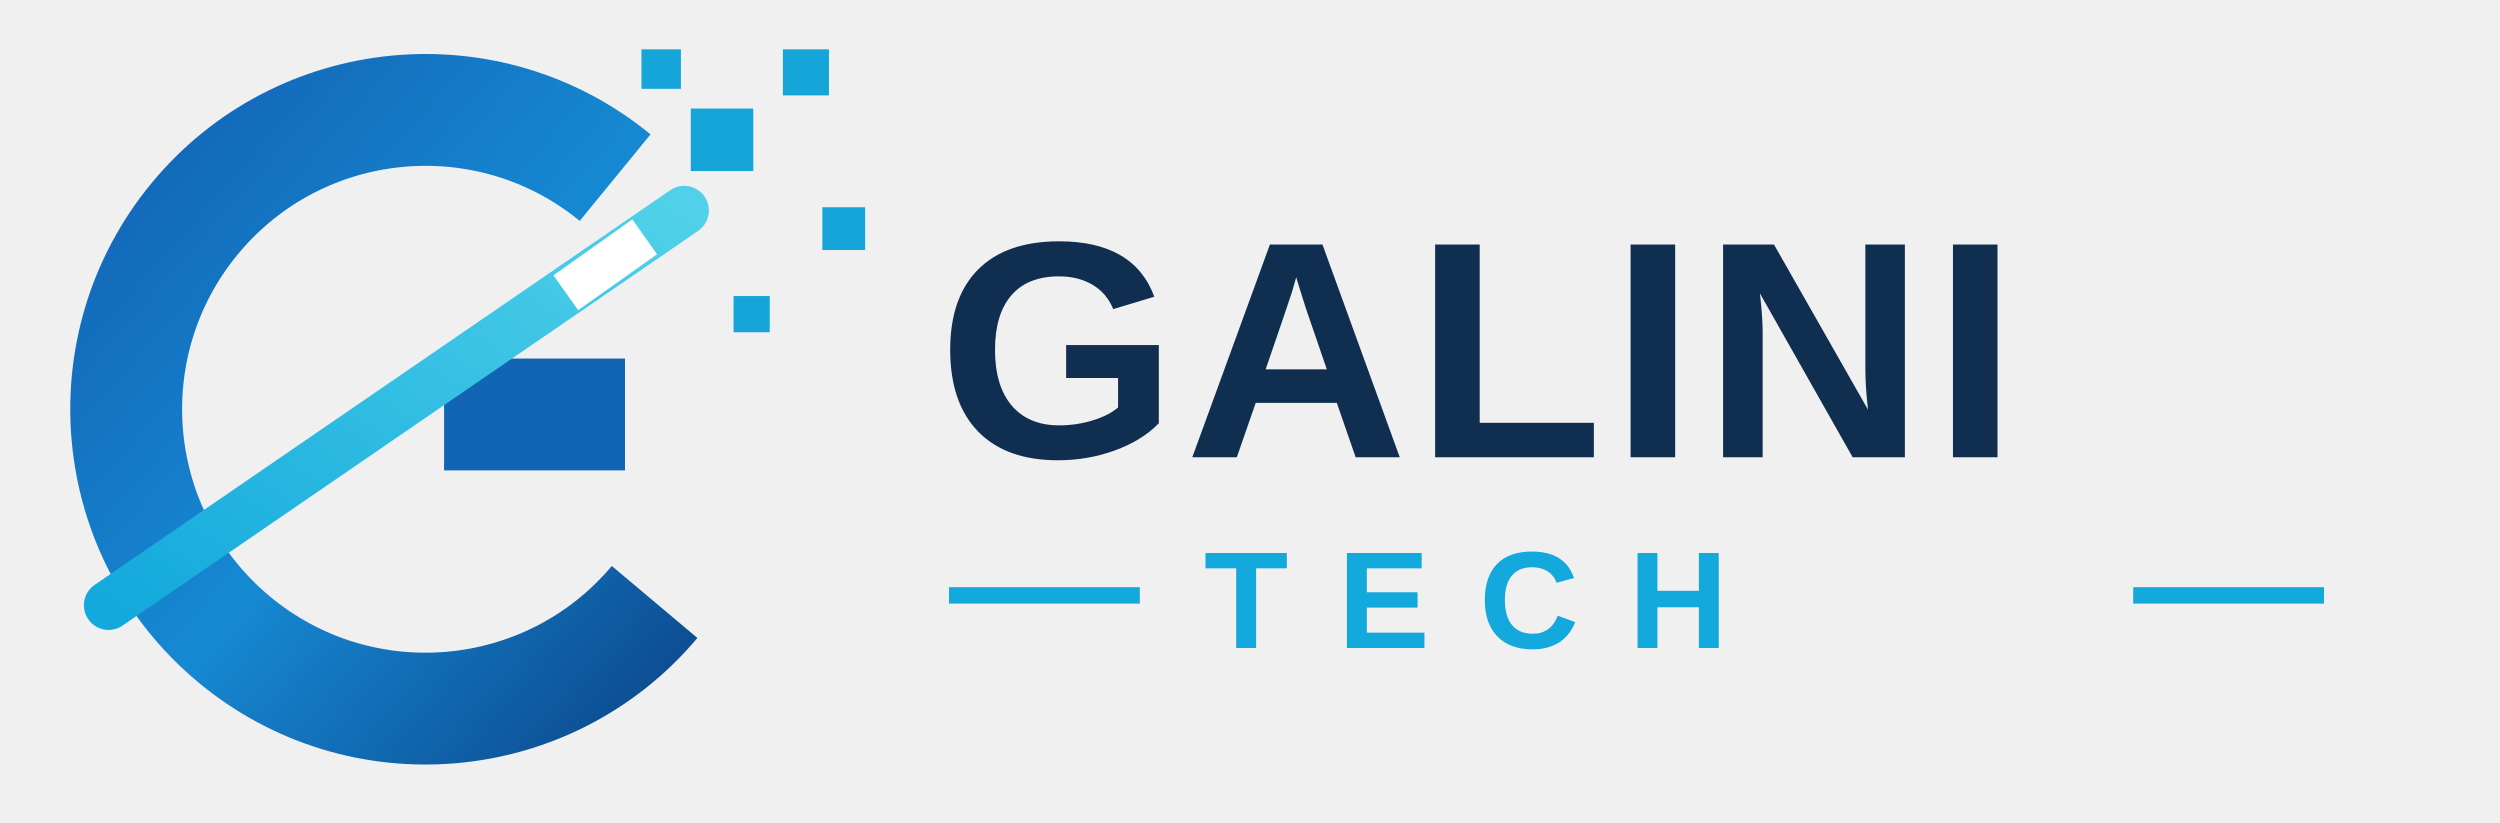
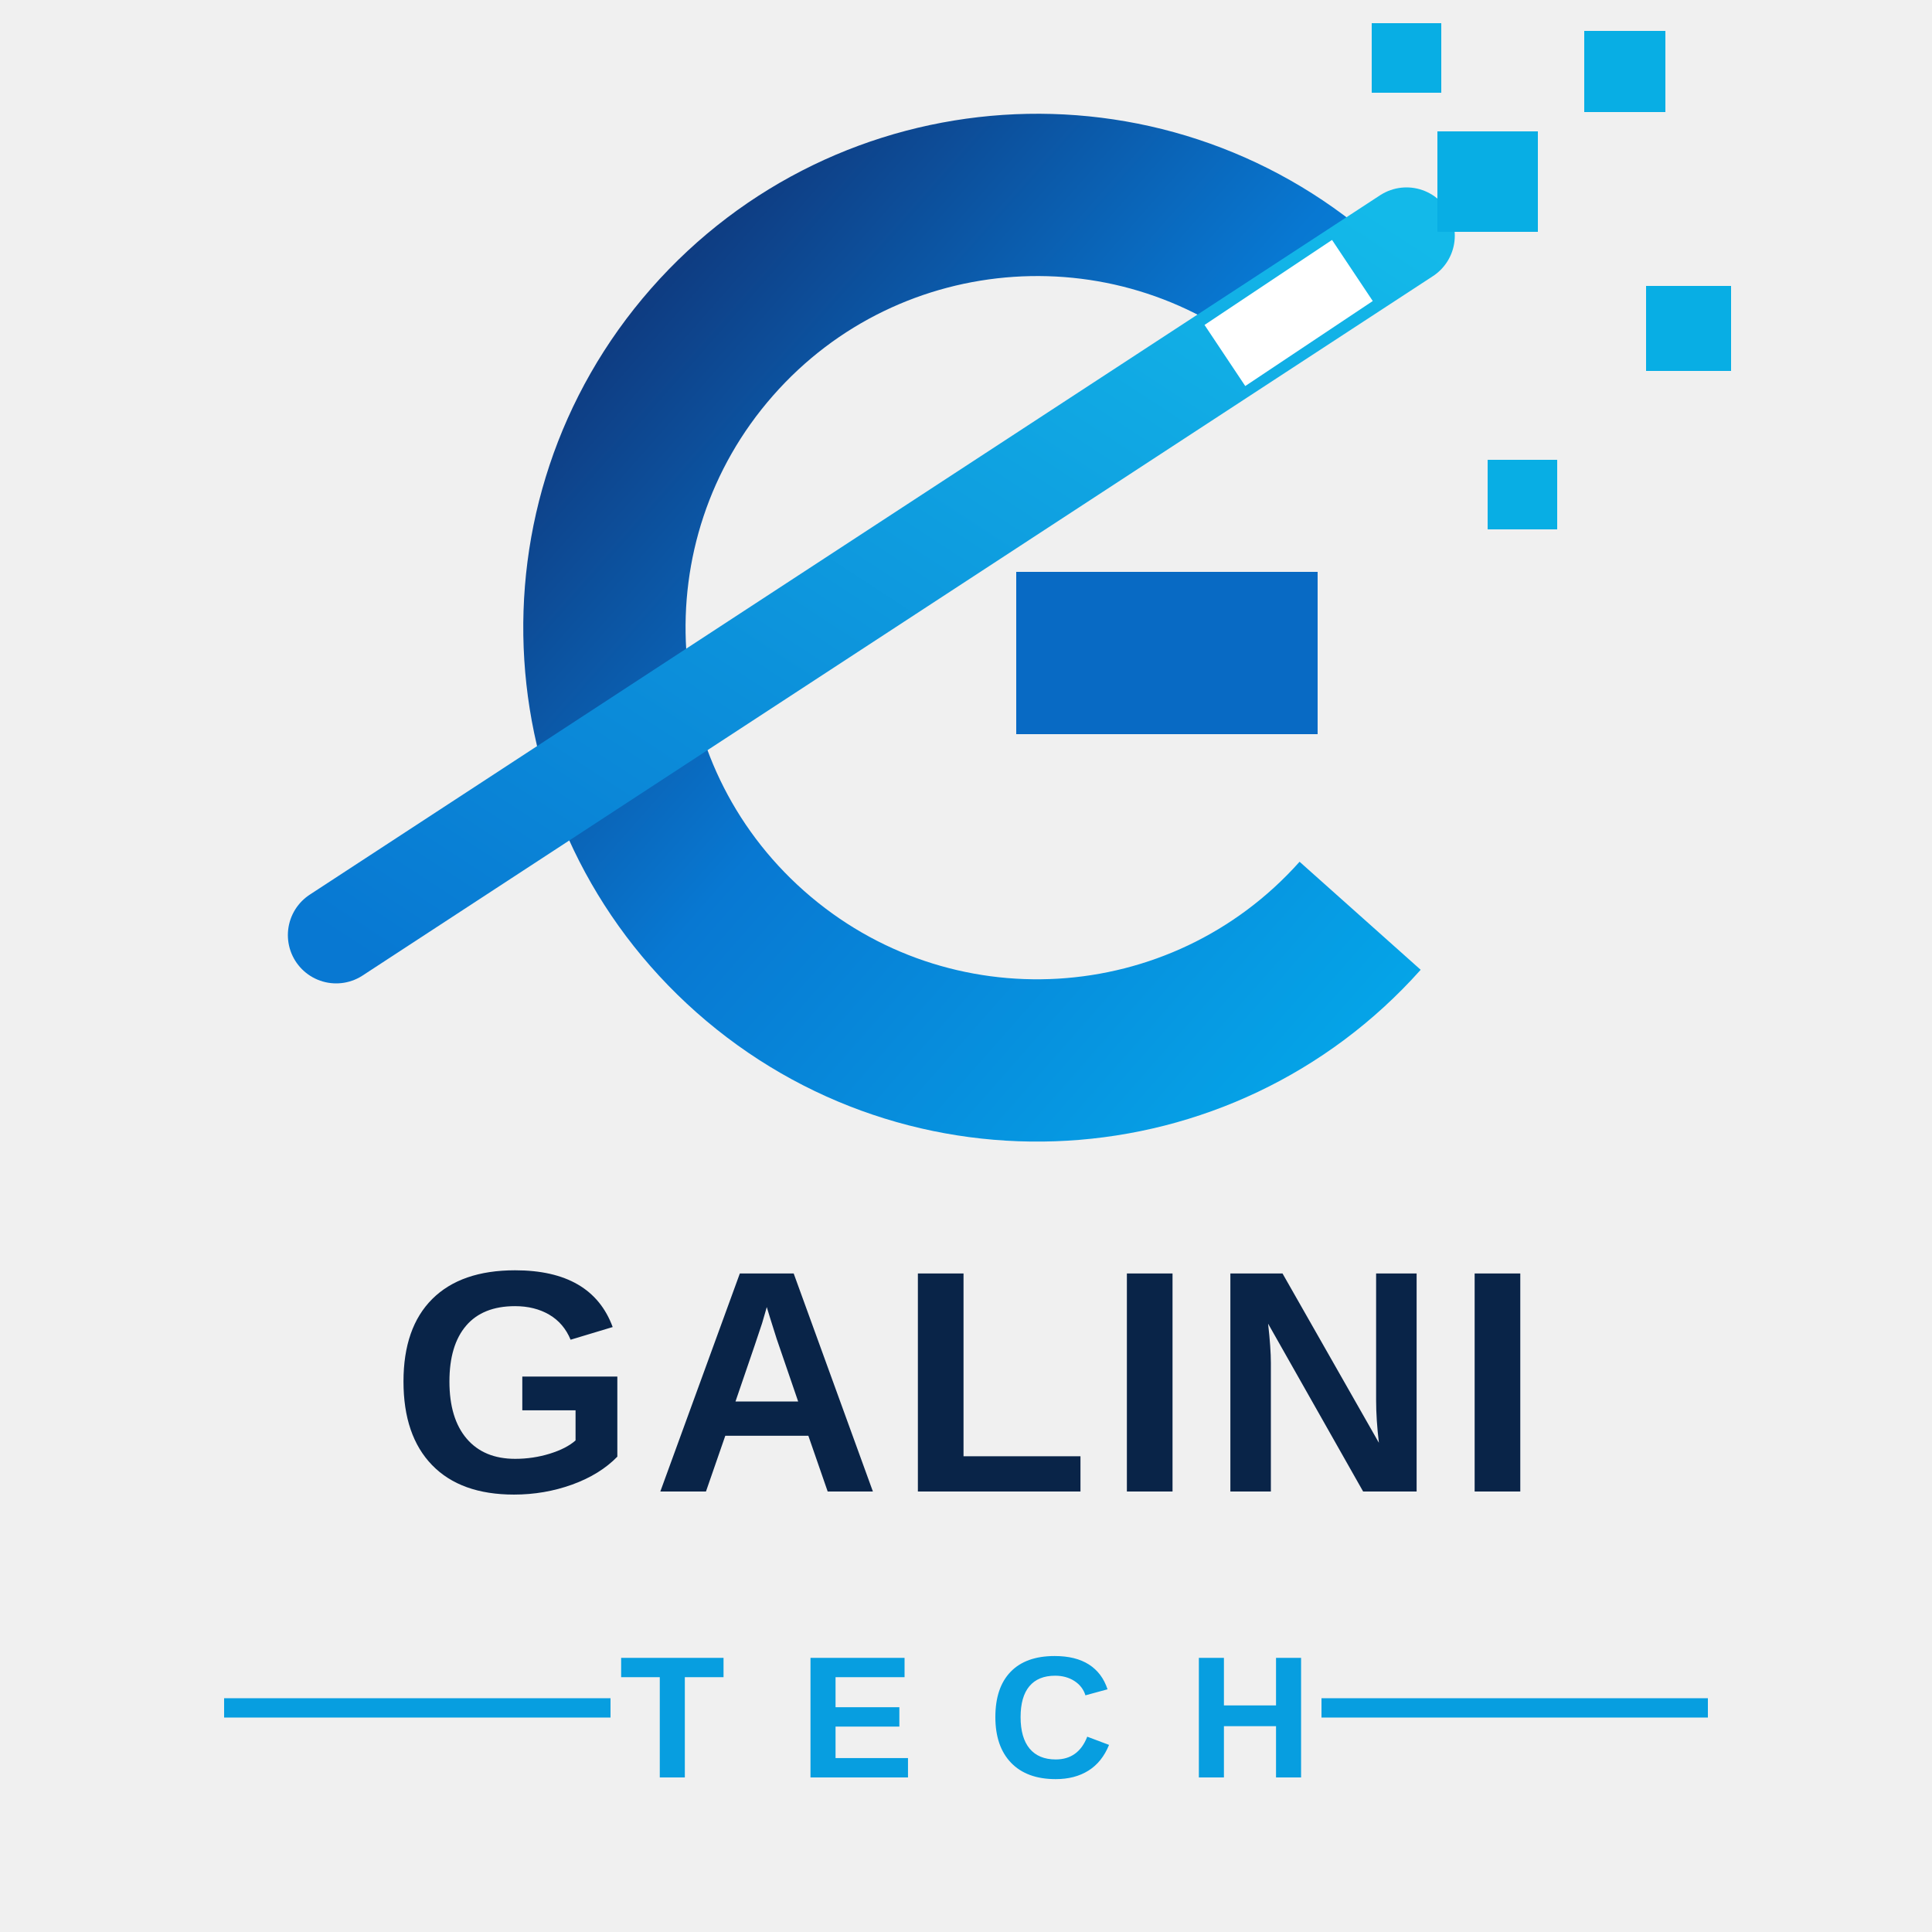
- <svg xmlns="http://www.w3.org/2000/svg" viewBox="0 0 760 250" role="img" aria-labelledby="title desc">
+ <svg xmlns="http://www.w3.org/2000/svg" viewBox="0 0 500 500" role="img" aria-labelledby="title desc">
  <defs>
    <linearGradient id="g" x1="0" y1="0" x2="1" y2="1">
-       <stop offset="0" stop-color="#1264b5" />
-       <stop offset=".52" stop-color="#1689d3" />
-       <stop offset="1" stop-color="#0c4c91" />
+       <stop stop-color="#102f70" />
+       <stop offset=".48" stop-color="#0878d2" />
+       <stop offset="1" stop-color="#05a5e8" />
    </linearGradient>
    <linearGradient id="orbit" x1="0" y1="1" x2="1" y2="0">
-       <stop offset="0" stop-color="#13a9dc" />
-       <stop offset="1" stop-color="#50d1e9" />
+       <stop stop-color="#0878d2" />
+       <stop offset="1" stop-color="#13b9e9" />
    </linearGradient>
  </defs>
-   <g transform="translate(18 15)">
-     <path d="M169 39A91 91 0 1 0 181 168" fill="none" stroke="url(#g)" stroke-width="34" stroke-linecap="butt" />
-     <path d="M172 111h-55" fill="none" stroke="#1264b5" stroke-width="34" stroke-linecap="butt" />
-     <path d="M15 169 190 49" fill="none" stroke="url(#orbit)" stroke-width="15" stroke-linecap="round" />
-     <path d="M154 74 178 57" fill="none" stroke="#fff" stroke-width="13" />
-     <g fill="#16a5d8">
-       <rect x="192" y="18" width="19" height="19" />
-       <rect x="220" y="0" width="14" height="14" />
-       <rect x="232" y="48" width="13" height="13" />
-       <rect x="177" y="0" width="12" height="12" />
-       <rect x="205" y="75" width="11" height="11" />
+   <g transform="translate(91 18)">
+     <path d="M251 60A112 112 0 1 0 261 219" fill="none" stroke="url(#g)" stroke-width="42" stroke-linecap="butt" />
+     <path d="M250 151h-78" fill="none" stroke="#086ac4" stroke-width="42" stroke-linecap="butt" />
+     <path d="M-4 224 273 43" fill="none" stroke="url(#orbit)" stroke-width="25" stroke-linecap="round" />
+     <path d="M226 74 259 52" fill="none" stroke="#fff" stroke-width="19" />
+     <g fill="#08aee4">
+       <rect x="281" y="16" width="26" height="26" />
+       <rect x="319" y="-10" width="21" height="21" />
+       <rect x="335" y="56" width="22" height="22" />
+       <rect x="264" y="-12" width="18" height="18" />
+       <rect x="294" y="101" width="18" height="18" />
    </g>
  </g>
-   <text x="285" y="139" fill="#102f50" font-family="Arial,Helvetica,sans-serif" font-size="94" font-weight="800" letter-spacing="2">GALINI</text>
-   <path d="M291 181h53M651 181h53" stroke="#13a9dc" stroke-width="5" stroke-linecap="square" />
-   <text x="366" y="197" fill="#13a9dc" font-family="Arial,Helvetica,sans-serif" font-size="42" font-weight="700" letter-spacing="15">TECH</text>
+   <text x="250" y="386" text-anchor="middle" fill="#092448" font-family="Arial,Helvetica,sans-serif" font-size="82" font-weight="800" letter-spacing="4">GALINI</text>
+   <path d="M58 442h100M342 442h100" stroke="#079ee0" stroke-width="5" />
+   <text x="250" y="460" text-anchor="middle" fill="#079ee0" font-family="Arial,Helvetica,sans-serif" font-size="45" font-weight="700" letter-spacing="19">TECH</text>
</svg>
